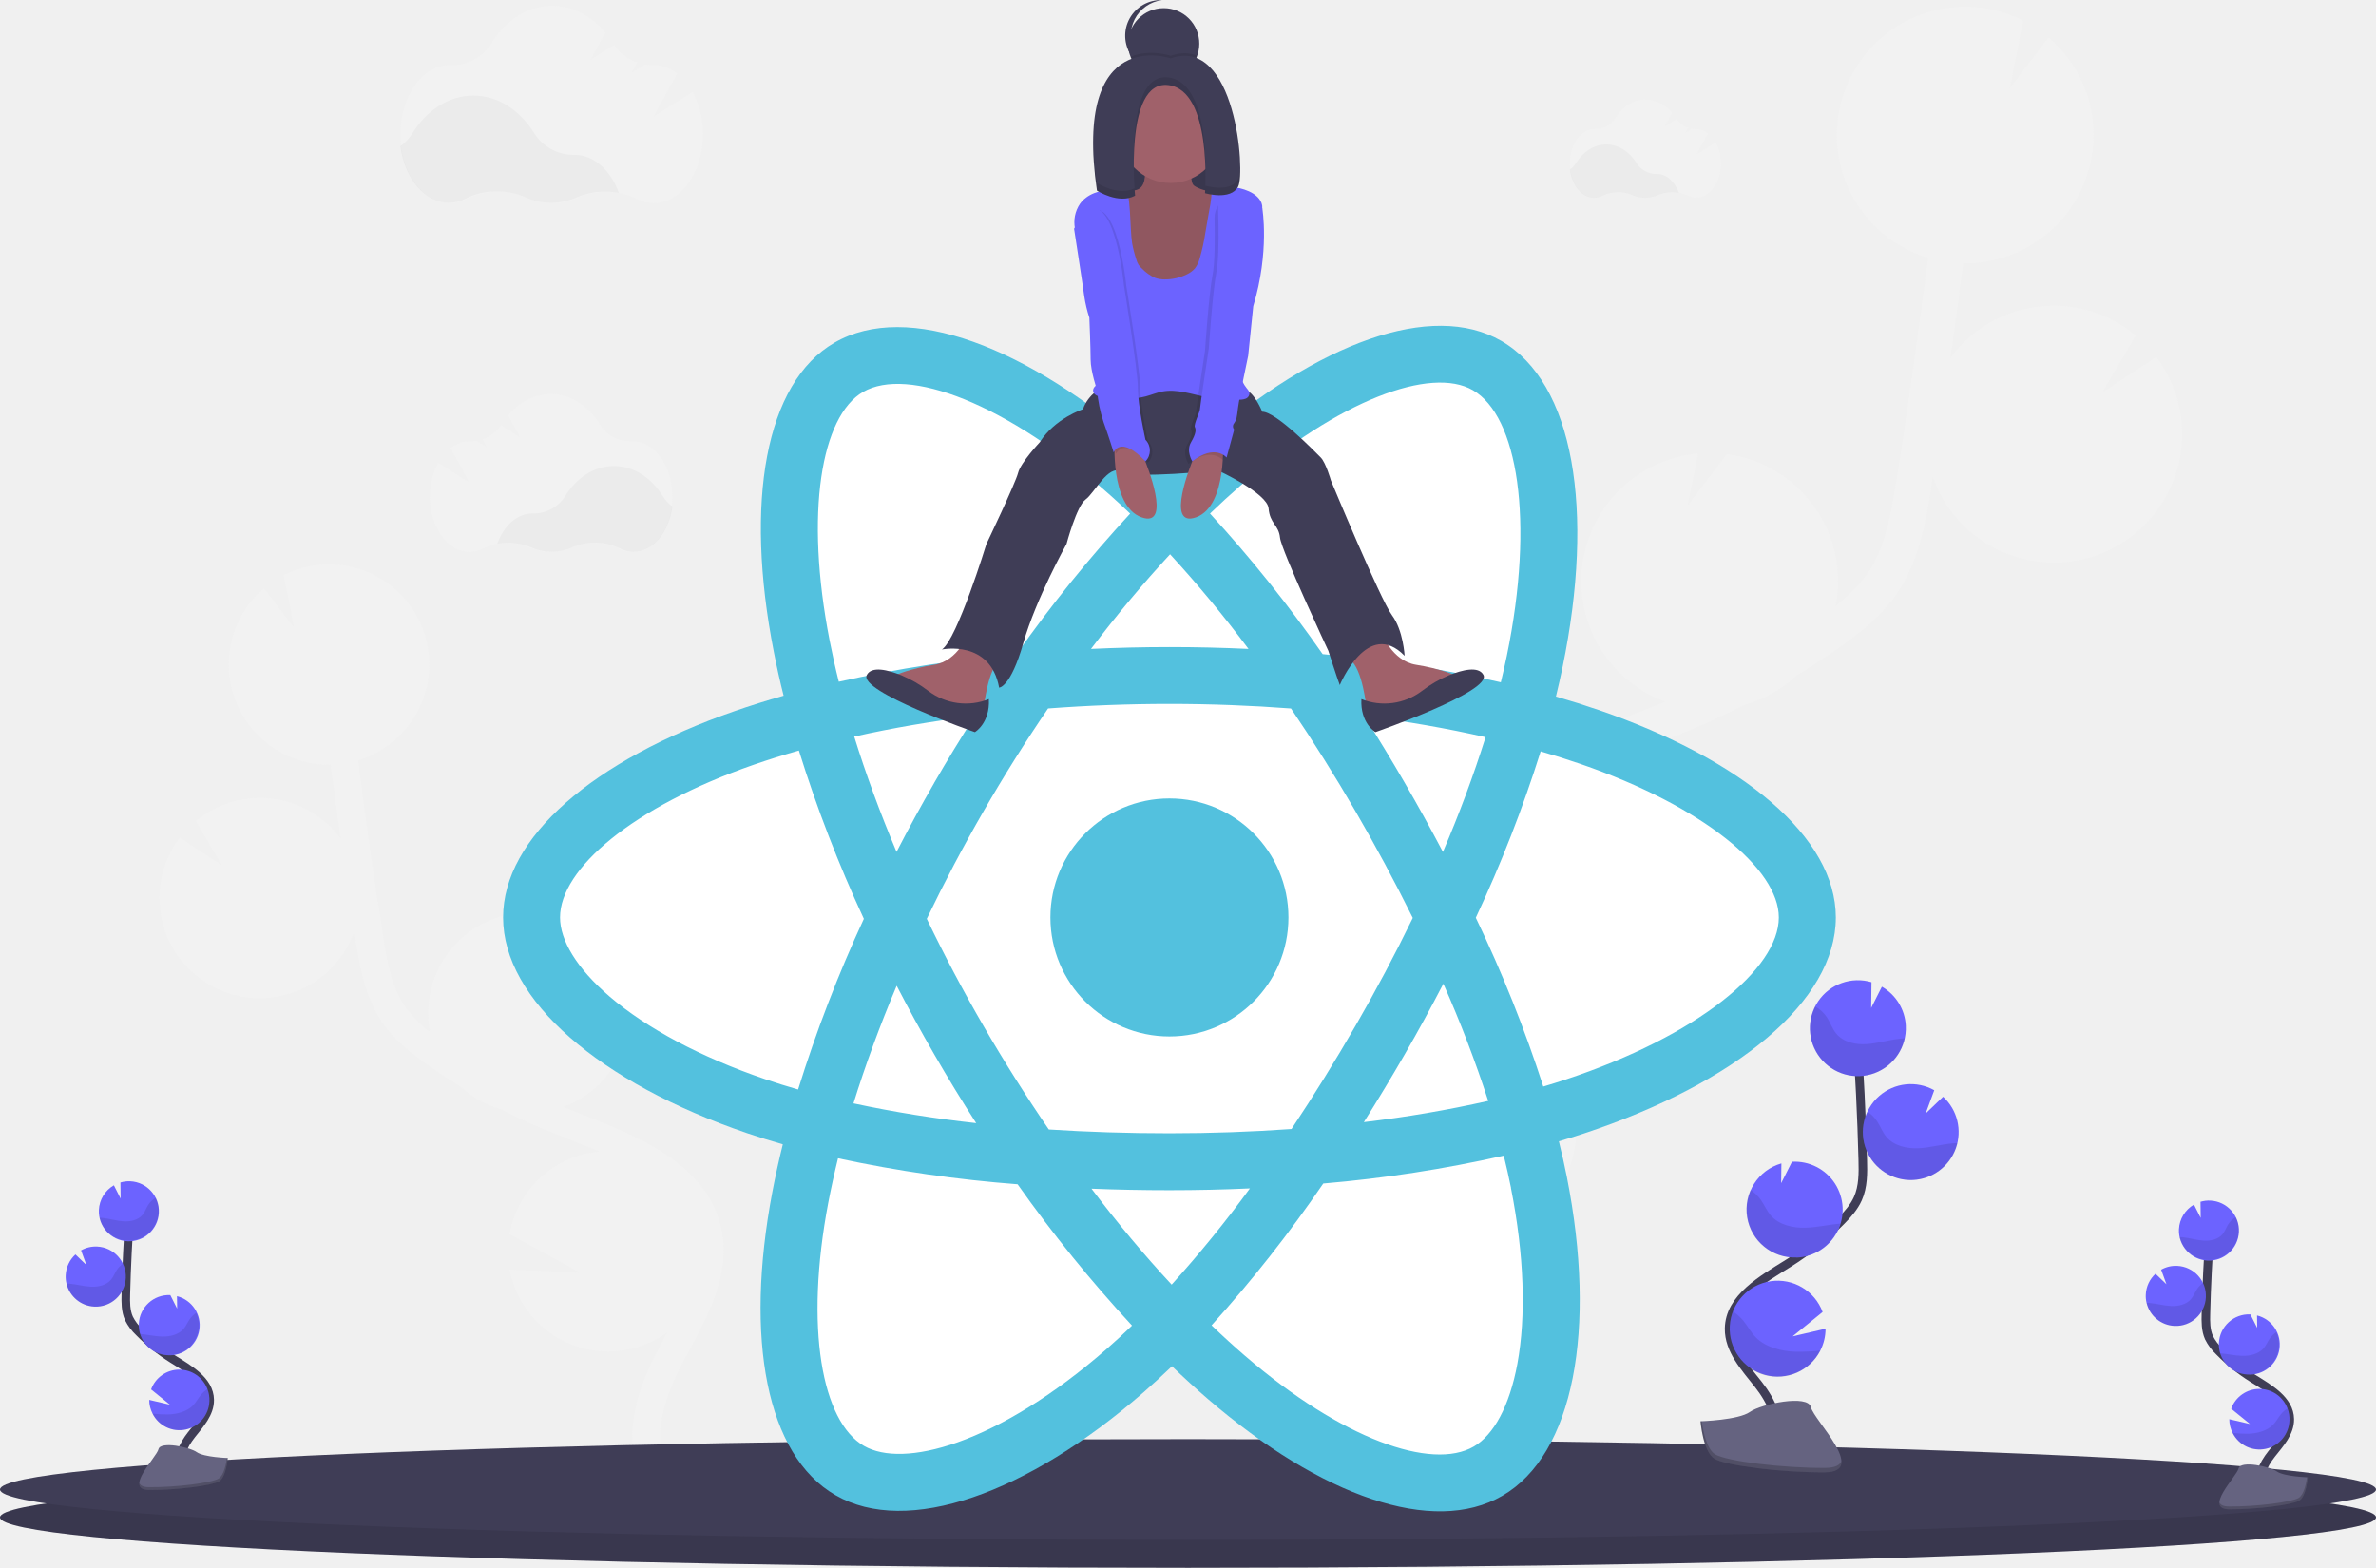
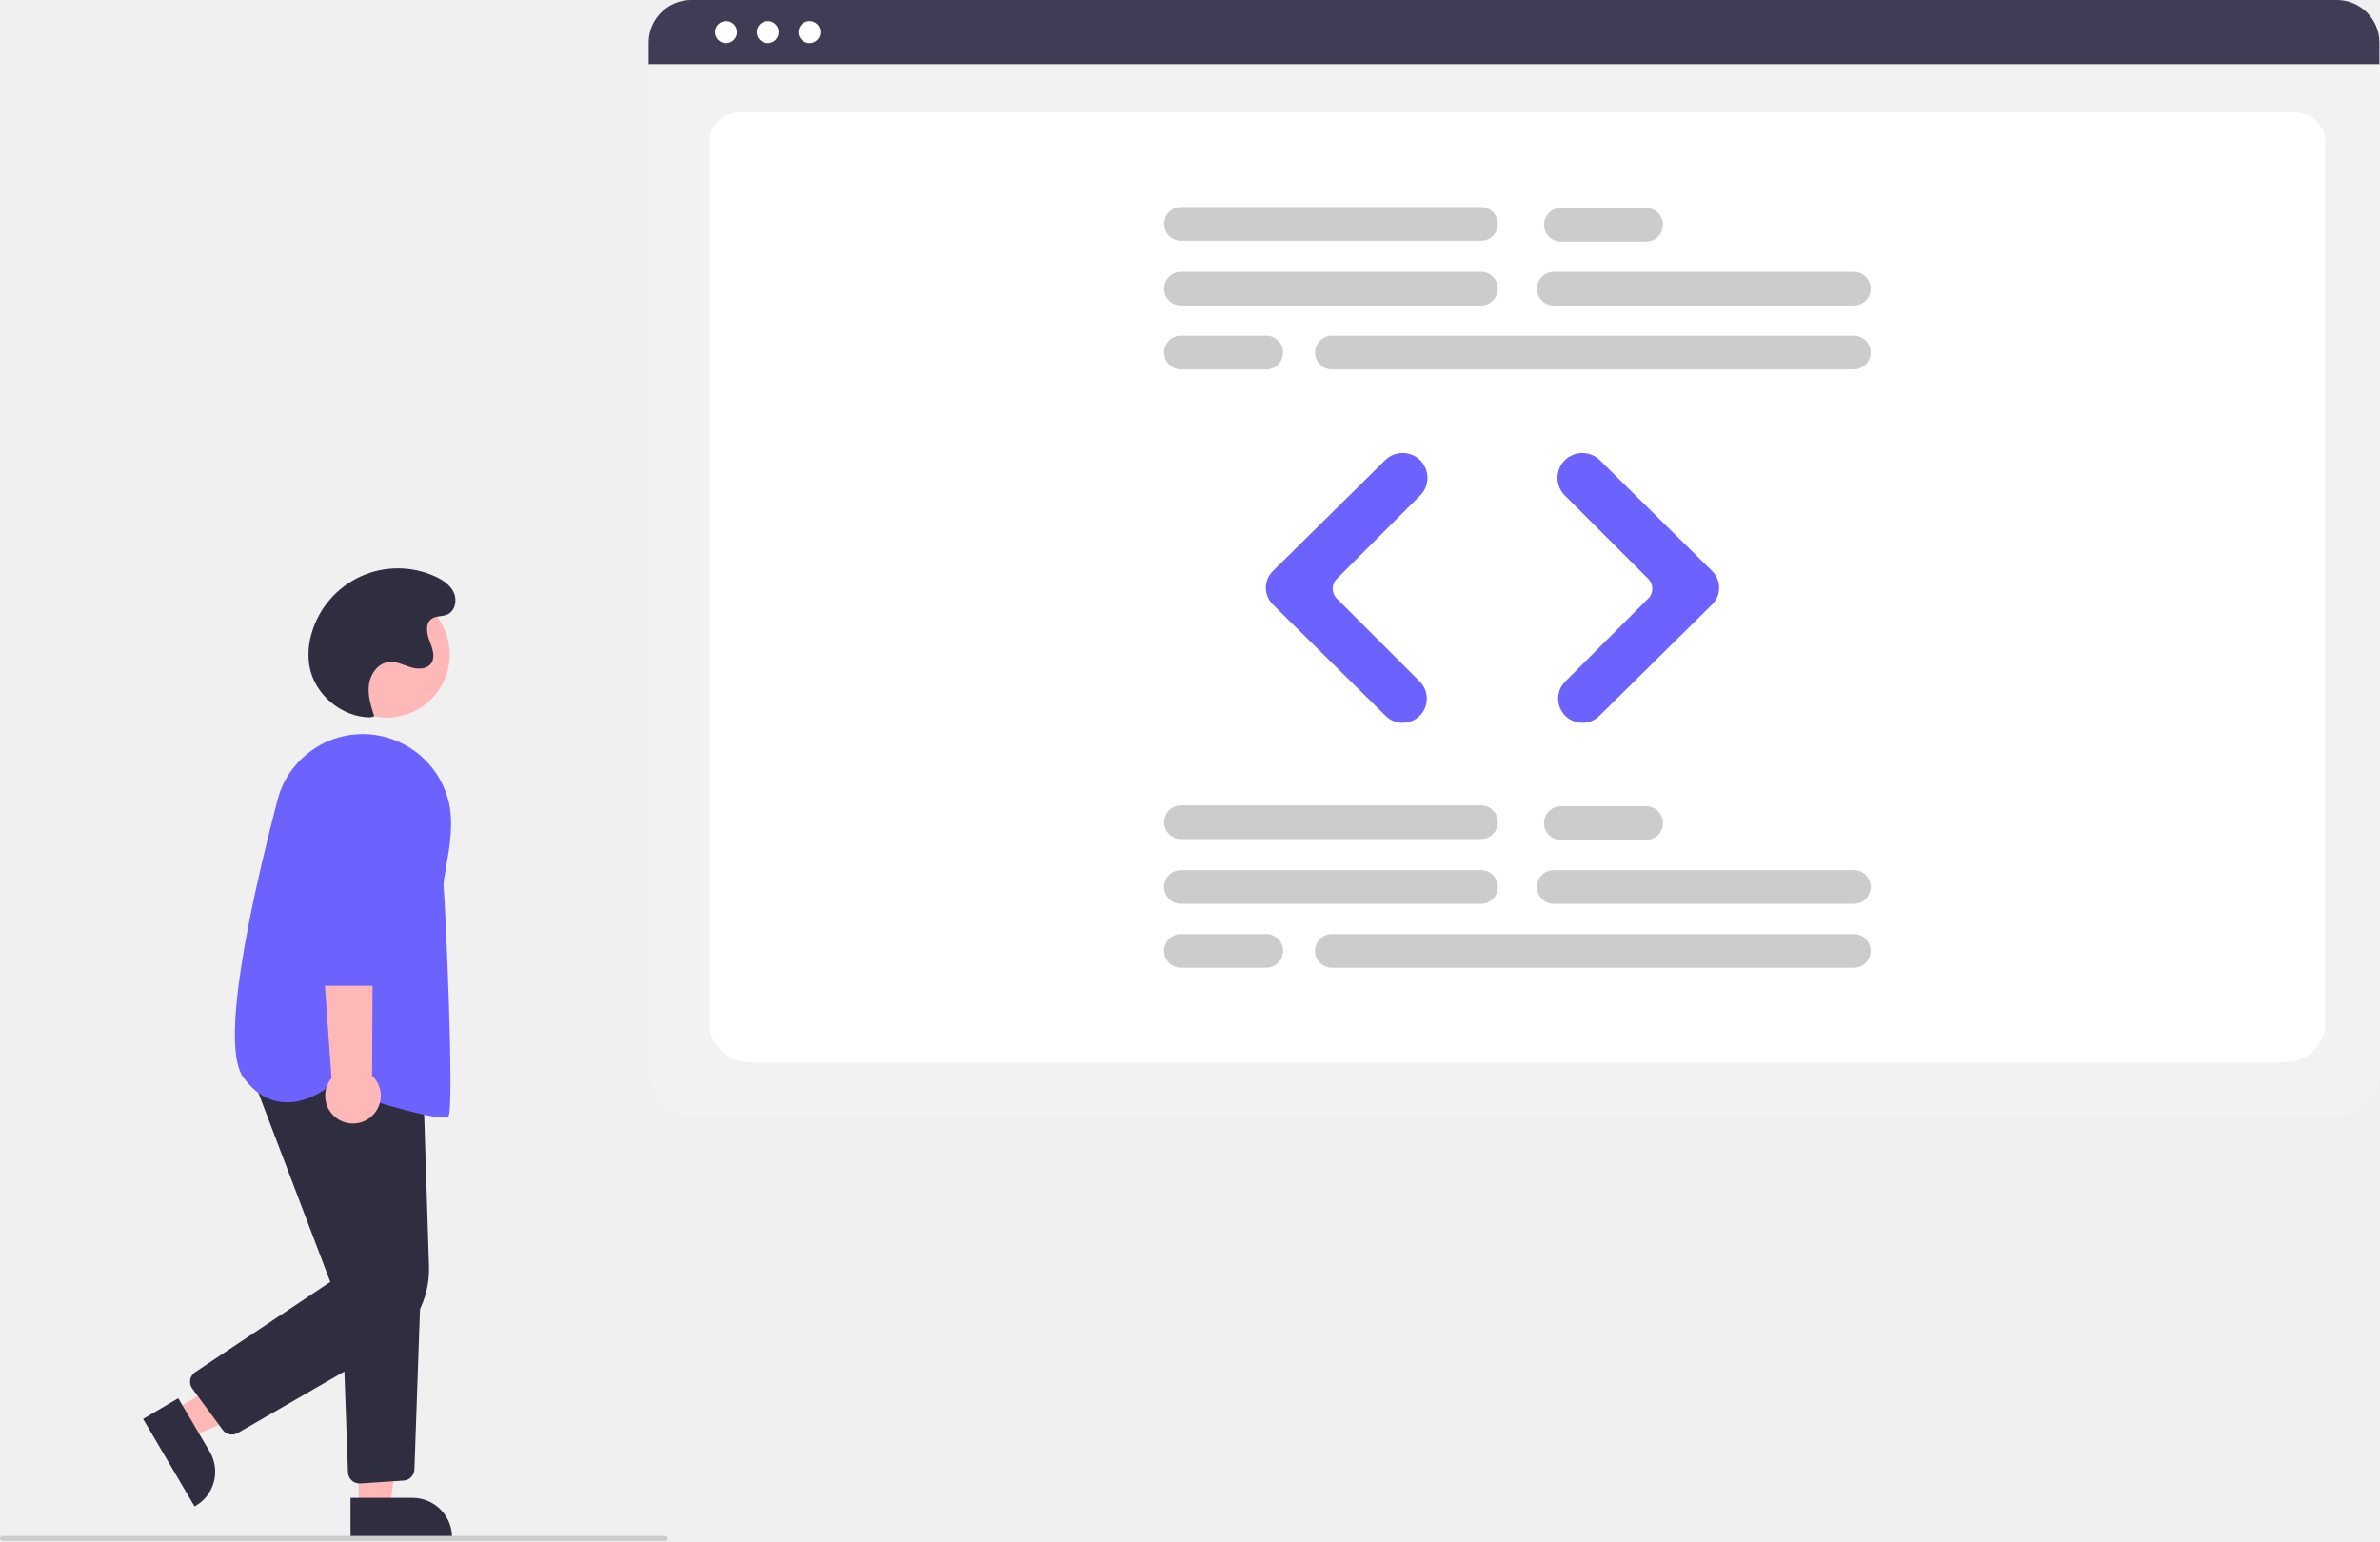
- <svg xmlns="http://www.w3.org/2000/svg" id="a75d69e6-d07c-4db3-9c83-72b2470e5561" data-name="Layer 1" width="1108" height="731.18" viewBox="0 0 1108 731.18">
-   <path d="M813.68,415.2l6.89-2.7c.66-.26,1.31-.54,2-.81a59.85,59.85,0,0,1,15.28-115.77l-4.8,24.2,18.22-23.92.16,0a59.87,59.87,0,0,1,51.16,67.45c-.15,1.13-.39,2.23-.6,3.34,5.61-4.43,10.87-9.32,14.81-15,8-11.54,10.71-25.76,13.47-43.17,5.47-34.48,10.4-69.34,14.84-104.18a59.83,59.83,0,0,1-42-65.36c.25-1.82.6-3.59,1-5.34.1-.44.2-.88.31-1.31.43-1.69.91-3.35,1.47-5,.09-.27.21-.52.3-.78.5-1.37,1-2.72,1.65-4,.22-.5.44-1,.67-1.47.69-1.43,1.42-2.83,2.22-4.19.27-.45.56-.88.83-1.33.62-1,1.27-2,1.94-2.93.36-.5.71-1,1.08-1.49l.27-.39,0,0a59.81,59.81,0,0,1,74.64-17l-6.24,31.49,18-23.64a59.5,59.5,0,0,1,16.32,68.62h.07c-.17.4-.38.78-.55,1.18-.33.74-.67,1.47-1,2.2-.46.93-1,1.84-1.45,2.74-.38.68-.75,1.36-1.16,2-.59,1-1.23,1.9-1.87,2.83-.38.54-.73,1.1-1.12,1.63-1,1.39-2.12,2.72-3.26,4-.4.45-.83.86-1.25,1.3-.81.86-1.62,1.71-2.48,2.52-.53.5-1.09,1-1.64,1.46-.79.7-1.6,1.38-2.43,2-.59.47-1.19.92-1.79,1.36-.87.63-1.75,1.22-2.64,1.81-.6.39-1.2.78-1.81,1.15-1,.61-2.05,1.17-3.1,1.72-.53.27-1,.57-1.59.83-1.58.77-3.2,1.48-4.85,2.11-.31.12-.64.21-.95.32-1.38.5-2.77,1-4.18,1.35-.61.17-1.23.31-1.85.46-1.15.28-2.31.54-3.48.76q-1,.18-2.07.33c-1.15.17-2.31.3-3.48.4-.69.06-1.37.12-2.07.16-1.26.06-2.53.07-3.8.06a2.08,2.08,0,0,0-.25,0q-2.82,22-5.92,44A59.82,59.82,0,0,1,1042,240.88l-15.68,26.58,25.21-16.59a59.68,59.68,0,0,1,11.5,44.16,58.76,58.76,0,0,1-4.5,15.94,59.83,59.83,0,0,1-111.19-4c-.23,1.48-.45,3-.68,4.46-2.44,15.35-5.47,34.46-16.23,50-7.29,10.56-17.33,18.36-27.09,25.22q-9.52,6.7-19.48,12.77a59.85,59.85,0,0,1-24.53,13.74q-16,8.19-32.69,14.81l-6.95,2.72c-6.25,2.44-12.65,4.94-19,7.6,1,.09,2,.17,3,.3a59.9,59.9,0,0,1,50.86,49.05l-42.31,23.11,42.18-1.89A59.16,59.16,0,0,1,843,534.54a59.87,59.87,0,0,1-82.7,11.74l2.1,3.91c1.4,2.58,2.78,5.15,4.12,7.7,18.33,34.74,19.66,64.74,3.75,84.49l-13-10.45c15.49-19.22,3.2-49.77-5.5-66.27-1.32-2.5-2.68-5-4-7.56C736,536.27,722.65,511.53,728,485.2,736,445.5,779.05,428.7,813.68,415.2Z" transform="translate(-46 -84.41)" fill="#f2f2f2" />
-   <path d="M315.6,603.42l-5.38-2.11c-.52-.2-1-.43-1.54-.63a46.75,46.75,0,0,0-11.94-90.42l3.75,18.9-14.22-18.68h-.13a46.76,46.76,0,0,0-40,52.68c.12.89.31,1.74.47,2.61a55.84,55.84,0,0,1-11.56-11.73c-6.23-9-8.37-20.12-10.53-33.71C220.29,493.4,216.45,466.18,213,439a46.72,46.72,0,0,0,32.77-51.05c-.2-1.42-.47-2.8-.79-4.17l-.24-1c-.34-1.32-.71-2.62-1.15-3.88-.07-.21-.16-.41-.24-.61-.39-1.07-.82-2.12-1.28-3.15-.18-.38-.35-.77-.53-1.15-.54-1.11-1.11-2.2-1.73-3.26-.21-.36-.44-.7-.65-1-.49-.78-1-1.55-1.52-2.29-.28-.39-.55-.79-.84-1.17l-.21-.3h0a46.76,46.76,0,0,0-58.29-13.32l4.88,24.6-14.07-18.46a46.48,46.48,0,0,0-12.75,53.59h-.05c.13.31.29.61.43.92.26.58.52,1.15.8,1.72q.54,1.08,1.14,2.13c.29.54.58,1.07.9,1.59.46.75,1,1.48,1.46,2.21.3.42.57.86.88,1.27.8,1.08,1.65,2.12,2.54,3.13.31.35.65.67,1,1,.63.67,1.27,1.33,1.94,2,.41.4.85.77,1.28,1.14q.93.83,1.89,1.59c.46.36.93.71,1.4,1.06.68.49,1.37,1,2.06,1.41.47.31.94.61,1.42.9.79.48,1.6.91,2.42,1.34.42.22.82.45,1.24.66,1.24.6,2.5,1.15,3.79,1.64.24.1.5.16.74.25,1.07.39,2.16.75,3.27,1.06.47.13,1,.24,1.44.35.9.22,1.8.43,2.72.6l1.61.26c.9.13,1.81.23,2.72.31.54.05,1.07.09,1.62.12,1,.05,2,.06,3,.05h.19q2.2,17.22,4.62,34.41a46.71,46.71,0,0,0-67.48-8.14L149.49,488l-19.68-12.95a46.57,46.57,0,0,0-9,34.49A45.8,45.8,0,0,0,124.34,522a46.73,46.73,0,0,0,86.84-3.12c.18,1.15.35,2.32.53,3.48,1.9,12,4.27,26.92,12.67,39.08,5.7,8.24,13.54,14.33,21.16,19.69q7.44,5.24,15.21,10a46.88,46.88,0,0,0,19.16,10.74c8.32,4.26,16.84,8.14,25.54,11.56l5.42,2.13c4.88,1.9,9.88,3.85,14.81,5.93-.78.07-1.57.13-2.36.24A46.77,46.77,0,0,0,283.6,660l33,18-32.94-1.47a46.78,46.78,0,0,0,73.57,29.2c-.55,1-1.09,2-1.64,3.05-1.09,2-2.17,4-3.22,6-14.31,27.13-15.35,50.57-2.92,66l10.13-8.16c-12.1-15-2.5-38.87,4.3-51.76,1-1.95,2.09-3.92,3.16-5.9,9.19-17,19.61-36.37,15.46-56.94C376.29,627.08,342.64,614,315.6,603.42Z" transform="translate(-46 -84.41)" fill="#f2f2f2" />
-   <ellipse cx="554" cy="707.68" rx="554" ry="23.5" fill="#3f3d56" />
-   <ellipse cx="554" cy="707.68" rx="554" ry="23.5" opacity="0.1" />
-   <ellipse cx="554" cy="694.68" rx="554" ry="23.5" fill="#3f3d56" />
-   <path d="M131,770.73c-3-5.51.4-12.26,4.28-17.18s8.61-10,8.51-16.29c-.14-9-9.7-14.31-17.33-19.08a84.78,84.78,0,0,1-15.56-12.51,23,23,0,0,1-4.78-6.4c-1.58-3.52-1.53-7.52-1.43-11.38q.5-19.26,1.9-38.48" transform="translate(-46 -84.41)" fill="none" stroke="#3f3d56" stroke-miterlimit="10" stroke-width="4" />
-   <path d="M92.11,648.7a14,14,0,0,1,7-11.49l3.14,6.21-.09-7.52a13.86,13.86,0,0,1,4.62-.56A14,14,0,1,1,92.11,648.7Z" transform="translate(-46 -84.41)" fill="#6c63ff" />
-   <path d="M117.14,743.7a14,14,0,0,0,26.5-5.76,13.82,13.82,0,0,0-.91-5.69,14,14,0,0,0-26.27.15l8.77,7.13-9.64-2.24A13.89,13.89,0,0,0,117.14,743.7Z" transform="translate(-46 -84.41)" fill="#6c63ff" />
-   <path d="M124.07,716.45a14,14,0,0,0,4.46-27.54l.07,5.79-3.18-6.29h0a14,14,0,0,0-1.31,28.05Z" transform="translate(-46 -84.41)" fill="#6c63ff" />
-   <path d="M90,693.78a14,14,0,0,0,1.32-28,13.88,13.88,0,0,0-7.52,1.78l2.48,6.8-5.11-4.9a14,14,0,0,0-4.53,9.69A13.33,13.33,0,0,0,77,683,14,14,0,0,0,90,693.78Z" transform="translate(-46 -84.41)" fill="#6c63ff" />
-   <path d="M94,652.44c3.24.36,6.39,1.37,9.64,1.57s6.82-.58,8.88-3.1c1.11-1.37,1.66-3.09,2.59-4.57a10.08,10.08,0,0,1,3.54-3.33,14,14,0,1,1-26.24,9.32C92.94,652.35,93.47,652.39,94,652.44Z" transform="translate(-46 -84.41)" opacity="0.1" />
-   <path d="M90,693.78a14,14,0,0,0,13.35-20,10.4,10.4,0,0,0-2.82,2.83c-1,1.51-1.61,3.25-2.78,4.64-2.19,2.57-5.92,3.41-9.31,3.25s-6.66-1.11-10-1.42c-.47,0-.94-.08-1.41-.09A14,14,0,0,0,90,693.78Z" transform="translate(-46 -84.41)" opacity="0.1" />
-   <path d="M124.07,716.45a14,14,0,0,0,13.47-19.76,11.36,11.36,0,0,0-3,2.85c-1.09,1.54-1.77,3.31-3,4.73-2.36,2.64-6.34,3.57-9.93,3.48s-6.82-.93-10.28-1.19A14,14,0,0,0,124.07,716.45Z" transform="translate(-46 -84.41)" opacity="0.1" />
-   <path d="M117.14,743.7a14,14,0,0,0,26.5-5.76,13.82,13.82,0,0,0-.91-5.69,14,14,0,0,0-3.08,2.74c-1.34,1.63-2.21,3.47-3.76,5-2.87,2.82-7.5,4-11.62,4.09A62.35,62.35,0,0,1,117.14,743.7Z" transform="translate(-46 -84.41)" opacity="0.1" />
-   <path d="M152.19,764.39s-11.08-.34-14.41-2.72-17-5.22-17.87-1.4-16.65,19-4.14,19.06,29.06-2,32.39-4S152.19,764.39,152.19,764.39Z" transform="translate(-46 -84.41)" fill="#656380" />
-   <path d="M115.54,778c12.51.1,29.06-2,32.4-4,2.53-1.54,3.54-7.09,3.88-9.65l.37,0s-.7,8.93-4,11-19.89,4.08-32.39,4c-3.61,0-4.86-1.31-4.79-3.22C111.48,777.26,112.86,778,115.54,778Z" transform="translate(-46 -84.41)" opacity="0.2" />
-   <path d="M1101,779.73c-3-5.51.4-12.26,4.28-17.18s8.61-10,8.51-16.29c-.14-9-9.7-14.31-17.33-19.08a84.78,84.78,0,0,1-15.56-12.51,23,23,0,0,1-4.78-6.4c-1.58-3.52-1.53-7.52-1.43-11.38q.49-19.26,1.9-38.48" transform="translate(-46 -84.41)" fill="none" stroke="#3f3d56" stroke-miterlimit="10" stroke-width="4" />
-   <path d="M1062.11,657.7a14,14,0,0,1,7-11.49l3.14,6.21-.09-7.52a13.86,13.86,0,0,1,4.62-.56,14,14,0,1,1-14.68,13.36Z" transform="translate(-46 -84.41)" fill="#6c63ff" />
-   <path d="M1087.14,752.7a14,14,0,0,0,26.5-5.76,13.82,13.82,0,0,0-.91-5.69,14,14,0,0,0-26.27.15l8.77,7.13-9.64-2.24A13.89,13.89,0,0,0,1087.14,752.7Z" transform="translate(-46 -84.41)" fill="#6c63ff" />
-   <path d="M1094.07,725.45a14,14,0,0,0,4.46-27.54l.07,5.79-3.18-6.29h0a14,14,0,0,0-1.31,28.05Z" transform="translate(-46 -84.41)" fill="#6c63ff" />
-   <path d="M1060,702.78a14,14,0,0,0,1.32-28,13.88,13.88,0,0,0-7.52,1.78l2.48,6.8-5.11-4.9a14,14,0,0,0-4.53,9.69A13.33,13.33,0,0,0,1047,692,14,14,0,0,0,1060,702.78Z" transform="translate(-46 -84.41)" fill="#6c63ff" />
-   <path d="M1064,661.44c3.24.36,6.39,1.37,9.64,1.57s6.82-.58,8.88-3.1c1.11-1.37,1.66-3.09,2.59-4.57a10.08,10.08,0,0,1,3.54-3.33,14,14,0,1,1-26.24,9.32C1062.94,661.35,1063.47,661.39,1064,661.44Z" transform="translate(-46 -84.41)" opacity="0.1" />
-   <path d="M1060,702.78a14,14,0,0,0,13.35-20,10.4,10.4,0,0,0-2.82,2.83c-1,1.51-1.61,3.25-2.78,4.64-2.19,2.57-5.92,3.41-9.31,3.25s-6.66-1.11-10-1.42c-.47,0-.94-.08-1.41-.09A14,14,0,0,0,1060,702.78Z" transform="translate(-46 -84.41)" opacity="0.1" />
-   <path d="M1094.07,725.45a14,14,0,0,0,13.47-19.76,11.36,11.36,0,0,0-3,2.85c-1.09,1.54-1.77,3.31-3,4.73-2.36,2.64-6.34,3.57-9.93,3.48s-6.82-.93-10.28-1.19A14,14,0,0,0,1094.07,725.45Z" transform="translate(-46 -84.41)" opacity="0.1" />
-   <path d="M1087.14,752.7a14,14,0,0,0,26.5-5.76,13.82,13.82,0,0,0-.91-5.69,14,14,0,0,0-3.08,2.74c-1.34,1.63-2.21,3.47-3.76,5-2.87,2.82-7.5,4-11.62,4.09A62.35,62.35,0,0,1,1087.14,752.7Z" transform="translate(-46 -84.41)" opacity="0.1" />
-   <path d="M1122.19,773.39s-11.08-.34-14.41-2.72-17-5.22-17.87-1.4-16.65,19-4.14,19.06,29.06-2,32.39-4S1122.19,773.39,1122.19,773.39Z" transform="translate(-46 -84.41)" fill="#656380" />
-   <path d="M1085.54,787c12.51.1,29.06-2,32.4-4,2.53-1.54,3.54-7.09,3.88-9.65l.37,0s-.7,8.93-4,11-19.89,4.08-32.39,4c-3.61,0-4.86-1.31-4.79-3.22C1081.48,786.26,1082.86,787,1085.54,787Z" transform="translate(-46 -84.41)" opacity="0.2" />
-   <path d="M791.57,415.56q-9.92-3.4-20-6.3,1.66-6.79,3.09-13.65c15.14-73.51,5.24-132.73-28.57-152.22-32.42-18.7-85.44.8-139,47.39q-7.92,6.92-15.47,14.2-5.07-4.85-10.3-9.51C525.21,245.64,469,224.65,435.18,244.2c-32.39,18.75-42,74.42-28.35,144.09q2,10.35,4.59,20.58c-7.95,2.26-15.64,4.67-23,7.24C322.63,439,280.61,475,280.61,512.29c0,38.51,45.11,77.14,113.64,100.56q8.34,2.83,16.8,5.26-2.74,11-4.88,22.18c-13,68.46-2.84,122.82,29.46,141.45C469,801,525,781.2,579.52,733.54c4.31-3.77,8.63-7.77,13-11.95q8.18,7.89,16.79,15.32c52.82,45.45,105,63.81,137.26,45.12,33.33-19.29,44.16-77.69,30.1-148.73q-1.6-8.14-3.73-16.61,5.91-1.74,11.56-3.61c71.24-23.6,117.6-61.76,117.6-100.79,0-37.43-43.38-73.62-110.5-96.73Z" transform="translate(-46 -84.41)" fill="#53c1de" />
-   <path d="M776.12,587.88c-3.4,1.13-6.88,2.21-10.44,3.27a621.6,621.6,0,0,0-31.47-78.73,623.06,623.06,0,0,0,30.25-77.58c6.35,1.84,12.53,3.78,18.47,5.83,57.51,19.79,92.59,49.06,92.59,71.62,0,24-37.89,55.21-99.4,75.59ZM750.6,638.46c6.22,31.41,7.1,59.81,3,82-3.7,19.95-11.14,33.25-20.34,38.58-19.59,11.33-61.47-3.4-106.64-42.27q-7.77-6.69-15.63-14.25a624.23,624.23,0,0,0,52.09-66.14,620.2,620.2,0,0,0,84.17-13q1.9,7.68,3.37,15ZM492.48,757.1c-19.14,6.76-34.38,6.95-43.59,1.64-19.6-11.31-27.75-55-16.63-113.5q2-10.37,4.53-20.63a625.79,625.79,0,0,0,83.75,12.13,645.09,645.09,0,0,0,53.35,65.9q-5.79,5.61-11.84,10.91c-24.11,21.08-48.28,36-69.57,43.55ZM402.84,587.73c-30.31-10.36-55.33-23.82-72.49-38.5-15.41-13.2-23.19-26.31-23.19-36.94,0-22.63,33.74-51.5,90-71.11q10.6-3.69,21.39-6.73a637.08,637.08,0,0,0,30.29,78.48,646.29,646.29,0,0,0-30.66,79.6Q410.44,590.32,402.84,587.73Zm30.05-204.54c-11.68-59.69-3.93-104.72,15.59-116,20.79-12,66.76,5.12,115.22,48.15,3.1,2.75,6.21,5.63,9.32,8.6a635.89,635.89,0,0,0-52.93,65.52,648.42,648.42,0,0,0-82.93,12.89q-2.39-9.52-4.27-19.15ZM701,449.38q-9.11-15.74-18.89-31.08c19.83,2.51,38.82,5.83,56.66,9.91a565.54,565.54,0,0,1-19.89,53.51q-8.61-16.35-17.88-32.34ZM591.64,342.91a569.3,569.3,0,0,1,36.57,44.14q-36.71-1.73-73.45,0c12.07-15.92,24.44-30.72,36.88-44.13Zm-110,106.65q-9.15,15.87-17.55,32.14c-7.73-18.33-14.34-36.36-19.74-53.77,17.73-4,36.64-7.21,56.34-9.68Q490.77,433.69,481.62,449.56Zm19.61,158.65A564.64,564.64,0,0,1,444,599c5.49-17.71,12.25-36.13,20.15-54.86q8.43,16.29,17.61,32.16Q491.1,592.49,501.23,608.21Zm91.14,75.33C579.79,670,567.24,655,555,638.79q17.85.71,36.36.71,19,0,37.51-.84A563.94,563.94,0,0,1,592.37,683.54ZM719.08,543.19A562.82,562.82,0,0,1,740,597.85a561.35,561.35,0,0,1-58,9.89q9.85-15.63,19.08-31.63,9.38-16.26,18-32.92Zm-41,19.66q-14.12,24.52-29.81,48.1c-18.44,1.32-37.49,2-56.91,2s-38.15-.6-56.27-1.78Q519,587.67,504.7,563t-26.51-50.08q12.27-25.53,26.43-50.1h0q14.14-24.56,30.13-48c18.49-1.4,37.43-2.13,56.59-2.13s38.22.74,56.69,2.14q15.81,23.37,30,47.81t26.79,49.87q-12.45,25.62-26.71,50.3Zm54.77-296.46c20.81,12,28.9,60.4,15.83,123.87q-1.29,6.19-2.8,12.35a635.74,635.74,0,0,0-83.09-13.13,625.16,625.16,0,0,0-52.53-65.56q7-6.74,14.29-13.11c45.88-39.93,88.76-55.69,108.3-44.42Z" transform="translate(-46 -84.41)" fill="#fff" />
-   <path d="M591.34,456.79a55.5,55.5,0,1,1-55.5,55.5,55.49,55.49,0,0,1,55.5-55.5" transform="translate(-46 -84.41)" fill="#53c1de" />
-   <path d="M605.26,104.81a16.6,16.6,0,1,1-16.6-16.6A16.52,16.52,0,0,1,605.26,104.81Z" transform="translate(-46 -84.41)" fill="#3f3d56" />
-   <path d="M575.4,109a16.62,16.62,0,0,1,12.49-24.54,16.6,16.6,0,1,0,1.41,33.07A16.6,16.6,0,0,1,575.4,109Z" transform="translate(-46 -84.41)" fill="#3f3d56" />
-   <rect x="521.91" y="43.52" width="44.47" height="69.37" fill="#3f3d56" />
-   <rect x="521.91" y="43.52" width="44.47" height="69.37" opacity="0.1" />
-   <path d="M497.66,379.61s-4.75,13.05-16,14.83-17.79,4.74-17.79,4.74l26.68,17.19,14.23-1.78s1.78-18.38,7.71-22.53S497.66,379.61,497.66,379.61Z" transform="translate(-46 -84.41)" fill="#a0616a" />
-   <path d="M690.34,379.61s4.75,13.05,16,14.83,17.79,4.74,17.79,4.74l-26.68,17.19-14.23-1.78s-1.78-18.38-7.71-22.53S690.34,379.61,690.34,379.61Z" transform="translate(-46 -84.41)" fill="#a0616a" />
-   <path d="M560.5,264.59s-7.11,3.56-9.48,10.68c0,0-13,4.15-20.16,15.41,0,0-8.9,9.49-10.08,14.23S506,338.11,506,338.11s-13.64,44.47-20.75,49.21c0,0,22.53-4.74,26.68,17.79,0,0,5.33,0,11.26-20.75s20.16-46.25,20.16-46.25,4.74-17.78,8.89-20.75,10.67-16.6,16.6-13,45.06-.6,45.06-.6S637,314.4,637.58,321.51s4.74,7.71,5.33,13.64,22.53,52.76,22.53,52.76,4.15,13,5.34,16c0,0,13-31.42,30.24-13.63,0,0-.6-11.86-5.93-19s-28.46-62.84-28.46-62.84-2.37-8.3-4.74-10.67-20.76-21.35-27.28-21.35c0,0-3.55-8.89-7.7-10.08Z" transform="translate(-46 -84.41)" fill="#3f3d56" />
-   <path d="M507.14,410.44a28.89,28.89,0,0,1-28.22-3.79,56.37,56.37,0,0,0-12.59-7.3c-6.29-2.54-13.81-4.42-16.1-.17-4.15,7.71,50.39,26.68,50.39,26.68S507.74,421.71,507.14,410.44Z" transform="translate(-46 -84.41)" fill="#3f3d56" />
-   <path d="M680.86,410.44a28.89,28.89,0,0,0,28.22-3.79,56.37,56.37,0,0,1,12.59-7.3c6.29-2.54,13.81-4.42,16.1-.17,4.15,7.71-50.39,26.68-50.39,26.68S680.26,421.71,680.86,410.44Z" transform="translate(-46 -84.41)" fill="#3f3d56" />
-   <path d="M579.88,167.08c-.22,2.06-.9,4.29-2.66,5.38-1.44.9-3.26.83-4.92,1.17a11.46,11.46,0,0,0-7.82,6.77,17.51,17.51,0,0,0-.75,10.55,39.22,39.22,0,0,0,1.52,5.06c1.74,4.92,3.84,9.8,7.09,13.89a59,59,0,0,0,9.3,8.77c2.11,1.72,4.29,3.47,6.89,4.28a21.75,21.75,0,0,0,5.4.72c2.25.1,4.65.17,6.6-.95,3-1.73,3.89-5.55,5.52-8.62,1.38-2.6,3.44-4.81,4.73-7.46a29.49,29.49,0,0,0,2-6.52l2.77-12.3c1-4.47,1.92-9.51-.59-13.34a2.28,2.28,0,0,0-.74-.77,2.79,2.79,0,0,0-1.52-.15,16.44,16.44,0,0,1-9.15-2.09,3.93,3.93,0,0,1-1.15-.9,4.72,4.72,0,0,1-.7-2.12,22.2,22.2,0,0,0-1.28-4.45,3,3,0,0,0-.87-1.34,3.15,3.15,0,0,0-1.41-.47,114.47,114.47,0,0,0-12.93-1.35c-1.42-.07-3.56-.64-4.54.62S580,165.58,579.88,167.08Z" transform="translate(-46 -84.41)" fill="#a0616a" />
-   <path d="M579.88,167.08c-.22,2.06-.9,4.29-2.66,5.38-1.44.9-3.26.83-4.92,1.17a11.46,11.46,0,0,0-7.82,6.77,17.51,17.51,0,0,0-.75,10.55,39.22,39.22,0,0,0,1.52,5.06c1.74,4.92,3.84,9.8,7.09,13.89a59,59,0,0,0,9.3,8.77c2.11,1.72,4.29,3.47,6.89,4.28a21.75,21.75,0,0,0,5.4.72c2.25.1,4.65.17,6.6-.95,3-1.73,3.89-5.55,5.52-8.62,1.38-2.6,3.44-4.81,4.73-7.46a29.49,29.49,0,0,0,2-6.52l2.77-12.3c1-4.47,1.92-9.51-.59-13.34a2.28,2.28,0,0,0-.74-.77,2.79,2.79,0,0,0-1.52-.15,16.44,16.44,0,0,1-9.15-2.09,3.93,3.93,0,0,1-1.15-.9,4.72,4.72,0,0,1-.7-2.12,22.2,22.2,0,0,0-1.28-4.45,3,3,0,0,0-.87-1.34,3.15,3.15,0,0,0-1.41-.47,114.47,114.47,0,0,0-12.93-1.35c-1.42-.07-3.56-.64-4.54.62S580,165.58,579.88,167.08Z" transform="translate(-46 -84.41)" opacity="0.1" />
-   <path d="M571.85,174.15a26.93,26.93,0,0,0-7.13-1.12c-5.72-.14-11.84,1.83-15.14,6.5A15.34,15.34,0,0,0,547.29,191a23.57,23.57,0,0,0,5.2,10.66,32,32,0,0,1,4,5.24c1.58,3,1.63,6.59,2.06,10,1,8.12,4.46,15.75,5.83,23.82s.19,17.42-6.18,22.55c-1.07.86-2.37,1.77-2.46,3.14-.14,2.19,2.71,3.12,4.9,3.33,6.55.62,13.27,1.23,19.63-.46,2.63-.7,5.17-1.79,7.85-2.29,6.8-1.27,13.64,1.34,20.45,2.59a90.61,90.61,0,0,0,14.91,1.21,7.94,7.94,0,0,0,3.43-.45,2.75,2.75,0,0,0,1.74-2.74,4.76,4.76,0,0,0-1.18-2c-3.44-4.25-4.49-9.9-5.43-15.29l-3.15-18.11c-1.69-9.68-3.26-20.2,1.32-28.89,3.29-6.25,9.36-10.65,12.83-16.8a9.84,9.84,0,0,0,1.55-6.28c-.52-3.09-3.31-5.3-6.17-6.59A23.21,23.21,0,0,0,611,173c.1,4.33-1,8.71-1.71,13l-1.21,7a88.83,88.83,0,0,1-2.71,12.2,12.85,12.85,0,0,1-2.17,4.42,11.43,11.43,0,0,1-3.83,2.79,22.83,22.83,0,0,1-10.14,2.32,13.54,13.54,0,0,1-4.48-.69,19,19,0,0,1-6.17-4.34,10.11,10.11,0,0,1-1.63-1.77,9.93,9.93,0,0,1-1.11-2.67,55.42,55.42,0,0,1-1.91-7.48c-.3-1.94-.4-3.91-.54-5.87C573,186.12,573,179.72,571.85,174.15Z" transform="translate(-46 -84.41)" fill="#6c63ff" />
-   <path d="M565.84,288.9s-2.37,31.43,12.45,36.76,1.78-26.09,1.78-26.09l-4.75-9.48Z" transform="translate(-46 -84.41)" fill="#a0616a" />
-   <path d="M616.23,288.9s2.37,31.43-12.45,36.76S602,299.57,602,299.57l4.75-9.48Z" transform="translate(-46 -84.41)" fill="#a0616a" />
-   <path d="M552.79,184l-4.74,7.71s4.15,26.68,4.74,31.42a62.2,62.2,0,0,0,2.38,10.08s.59,14.23.59,19.57,3,14.23,3,14.23a64.82,64.82,0,0,0,3,14.82c2.37,6.52,4.74,14.23,4.74,14.23s3-8.3,14.82,4.15a7.18,7.18,0,0,0,0-10.08s-3.55-16-3.55-24.31-6.53-48-6.53-48S567,172.7,552.79,184Z" transform="translate(-46 -84.41)" opacity="0.1" />
-   <path d="M551.61,183.37l-4.74,7.71s4.15,26.68,4.74,31.42A61.84,61.84,0,0,0,554,232.58s.59,14.23.59,19.56,3,14.23,3,14.23a64.53,64.53,0,0,0,3,14.82c2.37,6.53,4.75,14.23,4.75,14.23s3-8.3,14.82,4.15a7.18,7.18,0,0,0,0-10.07s-3.56-16-3.56-24.31-6.52-48-6.52-48S565.84,172.1,551.61,183.37Z" transform="translate(-46 -84.41)" fill="#6c63ff" />
-   <path d="M629.87,179.22l3,3.53s3.49,20.18-4.22,45.68l-2.37,23.12s-4.15,19.57-4.74,24.31-.59,5.33-1.78,7.11a2.29,2.29,0,0,0,0,3l-3.56,13s-5.33-6.52-16,1.78c0,0-3-4.74-.6-8.89s2.37-5.93,1.78-7.12,2.37-7.11,2.37-8.3S607.93,248,607.93,248s1.78-26.68,3.56-35.57c1.09-5.47,1.07-17.66.88-26.24-.19-8.94,10.63-13.78,17-7.5C629.52,178.85,629.7,179,629.87,179.22Z" transform="translate(-46 -84.41)" opacity="0.1" />
-   <path d="M631.65,178l3,3.53s3.49,20.19-4.22,45.68l-2.37,23.12s-4.15,19.57-4.74,24.31-.6,5.34-1.78,7.12a2.28,2.28,0,0,0,0,3L618,297.8s-5.33-6.53-16,1.77c0,0-3-4.74-.59-8.89s2.37-5.93,1.78-7.11,2.37-7.12,2.37-8.3,4.15-28.46,4.15-28.46,1.78-26.68,3.56-35.58.59-35.57.59-35.57S623.35,169.14,631.65,178Z" transform="translate(-46 -84.41)" fill="#6c63ff" />
-   <circle cx="545.92" cy="61.61" r="23.72" fill="#a0616a" />
-   <path d="M604.29,110.41a16.6,16.6,0,0,1-31.09.44c9.26-3.73,18.72-.41,18.72-.41C596.65,108.78,600.75,108.93,604.29,110.41Z" transform="translate(-46 -84.41)" opacity="0.1" />
-   <path d="M591.92,111.63s-45.65-16-34.38,61.66c0,0,10.08,6.52,17.78,2.37,0,0-5.33-53.95,15.42-51.58s17.19,50.4,17.19,50.4,11.86,3.55,15.42-3S622.16,101,591.92,111.63Z" transform="translate(-46 -84.41)" fill="#3f3d56" />
-   <path d="M590.74,120.52c-14.24-1.62-16.2,23.27-16,39.05.17-15.69,2.81-37,16-35.49,14.81,1.69,17.24,26.66,17.41,40.8C608.32,151.9,606.9,122.37,590.74,120.52Z" transform="translate(-46 -84.41)" opacity="0.1" />
-   <path d="M557.54,169.73a159.38,159.38,0,0,1-1.77-20.53,152.12,152.12,0,0,0,1.77,24.09s10.08,6.52,17.78,2.37c0,0-.12-1.28-.26-3.43C567.39,176.1,557.54,169.73,557.54,169.73Z" transform="translate(-46 -84.41)" opacity="0.1" />
-   <path d="M623.35,168c-3.32,6.08-13.83,3.41-15.25,3-.07,2.2-.17,3.52-.17,3.52s11.86,3.55,15.42-3c.73-1.34,1.11-5.13,1-10.2C624.25,164.57,623.9,167,623.35,168Z" transform="translate(-46 -84.41)" opacity="0.1" />
-   <path d="M872.73,757.37c4.74-8.78-.64-19.54-6.82-27.37s-13.73-16-13.57-26c.23-14.35,15.45-22.81,27.62-30.42a134.77,134.77,0,0,0,24.79-19.93c3-3.05,5.87-6.31,7.62-10.21,2.52-5.6,2.45-12,2.29-18.12q-.79-30.71-3-61.34" transform="translate(-46 -84.41)" fill="none" stroke="#3f3d56" stroke-miterlimit="10" stroke-width="4" />
-   <path d="M934.74,562.9a22.31,22.31,0,0,0-11.16-18.32l-5,9.9.15-12a22.37,22.37,0,1,0,16,20.41Z" transform="translate(-46 -84.41)" fill="#6c63ff" />
-   <path d="M894.86,714.29a22.36,22.36,0,1,1,1.08-18l-14,11.37,15.37-3.57A22.25,22.25,0,0,1,894.86,714.29Z" transform="translate(-46 -84.41)" fill="#6c63ff" />
-   <path d="M883.81,670.86A22.37,22.37,0,0,1,876.72,627l-.12,9.22,5.06-10h.06a22.37,22.37,0,1,1,2.09,44.69Z" transform="translate(-46 -84.41)" fill="#6c63ff" />
-   <path d="M938.11,634.73A22.37,22.37,0,1,1,948,592.87l-4,10.83,8.13-7.8a22.37,22.37,0,0,1-14.07,38.83Z" transform="translate(-46 -84.41)" fill="#6c63ff" />
-   <path d="M931.74,568.86c-5.17.57-10.19,2.18-15.37,2.5s-10.87-.92-14.14-5c-1.77-2.17-2.65-4.91-4.14-7.28a16,16,0,0,0-5.63-5.3,22.37,22.37,0,1,0,41.81,14.84C933.42,568.71,932.58,568.77,931.74,568.86Z" transform="translate(-46 -84.41)" opacity="0.1" />
-   <path d="M938.11,634.73a22.39,22.39,0,0,1-21.28-31.91,16.37,16.37,0,0,1,4.5,4.51c1.59,2.4,2.56,5.18,4.43,7.39,3.48,4.09,9.44,5.43,14.84,5.19s10.6-1.78,16-2.28c.75-.06,1.5-.11,2.26-.13A22.37,22.37,0,0,1,938.11,634.73Z" transform="translate(-46 -84.41)" opacity="0.1" />
-   <path d="M883.81,670.86a22.37,22.37,0,0,1-21.46-31.49,17.83,17.83,0,0,1,4.73,4.55c1.74,2.45,2.82,5.27,4.86,7.54,3.77,4.2,10.11,5.68,15.83,5.54,5.54-.12,10.87-1.48,16.38-1.9A22.36,22.36,0,0,1,883.81,670.86Z" transform="translate(-46 -84.41)" opacity="0.1" />
-   <path d="M894.86,714.29A22.37,22.37,0,0,1,854.08,696a22.27,22.27,0,0,1,4.91,4.38c2.13,2.59,3.53,5.53,6,7.94,4.57,4.49,11.95,6.34,18.52,6.51A97.1,97.1,0,0,0,894.86,714.29Z" transform="translate(-46 -84.41)" opacity="0.1" />
-   <path d="M839,747.26s17.65-.54,23-4.33,27.16-8.31,28.48-2.24,26.53,30.22,6.6,30.38-46.31-3.1-51.62-6.34S839,747.26,839,747.26Z" transform="translate(-46 -84.41)" fill="#656380" />
-   <path d="M897.4,769c-19.93.16-46.31-3.11-51.62-6.34-4-2.47-5.65-11.3-6.19-15.38l-.59,0s1.12,14.24,6.43,17.47,31.69,6.5,51.62,6.34c5.75,0,7.74-2.09,7.63-5.12C903.88,767.78,901.69,768.92,897.4,769Z" transform="translate(-46 -84.41)" opacity="0.2" />
-   <path d="M369,127.27l-18.25,11.57,11.08-20.15a18,18,0,0,0-11-3.94h-.3a21.58,21.58,0,0,1-3.78-.28l-6.19,3.92,2.65-4.82a22.06,22.06,0,0,1-10.82-8.21l-11.07,7,7-12.72c-6.48-7.77-15.2-12.54-24.81-12.54-11.51,0-21.76,6.85-28.38,17.52a21.24,21.24,0,0,1-18.76,10.12l-.62,0c-12.71,0-23,14.41-23,32.19s10.3,32.18,23,32.18a17.2,17.2,0,0,0,8-2c8.29-4.31,19.17-4.39,27.85-.54a29,29,0,0,0,23.68.05c8.62-3.77,19.37-3.69,27.61.54a17.23,17.23,0,0,0,7.93,2c12.71,0,23-14.41,23-32.18A40.86,40.86,0,0,0,369,127.27Z" transform="translate(-46 -84.41)" fill="#f2f2f2" />
-   <path d="M334.59,174.36a34,34,0,0,0-19.72,2.14,29,29,0,0,1-23.67-.05c-8.69-3.85-19.57-3.77-27.86.54a17.2,17.2,0,0,1-8,2c-11.29,0-20.68-11.38-22.64-26.38a21.58,21.58,0,0,0,5.64-6.08C245,135.87,255.21,129,266.72,129s21.64,6.77,28.26,17.32a21.79,21.79,0,0,0,18.76,10.31H314C323,156.64,330.8,163.85,334.59,174.36Z" transform="translate(-46 -84.41)" opacity="0.03" />
-   <path d="M846.07,150.83,837,156.6l5.53-10a9,9,0,0,0-5.51-2h-.14a10.79,10.79,0,0,1-1.89-.14l-3.09,2L833.2,144a11,11,0,0,1-5.4-4.09l-5.52,3.5,3.49-6.34a16.17,16.17,0,0,0-12.37-6.26c-5.75,0-10.86,3.42-14.16,8.74a10.57,10.57,0,0,1-9.36,5h-.31c-6.34,0-11.48,7.19-11.48,16s5.14,16.05,11.48,16.05a8.62,8.62,0,0,0,4-1,16.56,16.56,0,0,1,13.89-.27,14.52,14.52,0,0,0,11.81,0,16.58,16.58,0,0,1,13.77.27,8.61,8.61,0,0,0,4,1c6.34,0,11.48-7.18,11.48-16.05A20.28,20.28,0,0,0,846.07,150.83Z" transform="translate(-46 -84.41)" fill="#f2f2f2" />
-   <path d="M828.92,174.32a17,17,0,0,0-9.83,1.07,14.52,14.52,0,0,1-11.81,0,16.58,16.58,0,0,0-13.9.27,8.55,8.55,0,0,1-4,1c-5.64,0-10.32-5.67-11.3-13.15a10.93,10.93,0,0,0,2.82-3c3.3-5.32,8.42-8.73,14.16-8.73s10.79,3.37,14.09,8.63a10.85,10.85,0,0,0,9.36,5.14h.15C823.15,165.48,827,169.08,828.92,174.32Z" transform="translate(-46 -84.41)" opacity="0.03" />
-   <path d="M250.34,300.27,265,309.55l-8.88-16.15a14.48,14.48,0,0,1,8.85-3.15h.23a17.08,17.08,0,0,0,3-.22l4.95,3.14L271,289.31a17.78,17.78,0,0,0,8.67-6.58l8.87,5.62L283,278.16c5.19-6.22,12.18-10,19.87-10,9.23,0,17.44,5.48,22.75,14a17,17,0,0,0,15,8.11h.5c10.18,0,18.43,11.54,18.43,25.78s-8.25,25.79-18.43,25.79a13.86,13.86,0,0,1-6.43-1.61,26.59,26.59,0,0,0-22.31-.43,23.28,23.28,0,0,1-19,0,26.64,26.64,0,0,0-22.12.43,13.9,13.9,0,0,1-6.35,1.57c-10.19,0-18.44-11.54-18.44-25.79A32.78,32.78,0,0,1,250.34,300.27Z" transform="translate(-46 -84.41)" fill="#f2f2f2" />
-   <path d="M277.89,338a27.36,27.36,0,0,1,15.8,1.72,23.28,23.28,0,0,0,19,0,26.61,26.61,0,0,1,22.32.43,13.82,13.82,0,0,0,6.42,1.61c9.05,0,16.57-9.11,18.14-21.13a17.44,17.44,0,0,1-4.52-4.88c-5.31-8.54-13.52-14-22.75-14s-17.33,5.42-22.64,13.88a17.44,17.44,0,0,1-15,8.25h-.23C287.17,323.81,280.93,329.59,277.89,338Z" transform="translate(-46 -84.41)" opacity="0.03" />
+ <svg xmlns="http://www.w3.org/2000/svg" id="bb554b9e-b999-4ef3-b2f2-4c0395b94ae2" data-name="Layer 1" width="926.622" height="600.085" viewBox="0 0 926.622 600.085">
+   <circle cx="150.534" cy="254.872" r="24.561" fill="#ffb8b8" />
+   <polygon points="67.543 549.197 73.762 559.763 117.474 540.803 108.295 525.21 67.543 549.197" fill="#ffb8b8" />
+   <path d="M206.096,694.43,218.343,715.237l.001.001A15.386,15.386,0,0,1,212.888,736.302l-.431.254L192.405,702.489Z" transform="translate(-136.6892 -149.9575)" fill="#2f2e41" />
+   <polygon points="139.6 587.26 151.86 587.259 157.692 539.971 139.598 539.972 139.6 587.26" fill="#ffb8b8" />
+   <path d="M273.162,733.215l24.144-.001h.001a15.386,15.386,0,0,1,15.386,15.386v.5l-39.531.001Z" transform="translate(-136.6892 -149.9575)" fill="#2f2e41" />
+   <path d="M227.001,708.567a4.493,4.493,0,0,1-3.624-1.833l-11.824-16.059a4.5,4.5,0,0,1,1.125-6.41l52.614-35.142-31.747-83.475L301.434,571.252l2.287,71.733A36.046,36.046,0,0,1,285.675,675.409l-56.427,32.554A4.486,4.486,0,0,1,227.001,708.567Z" transform="translate(-136.6892 -149.9575)" fill="#2f2e41" />
+   <path d="M276.659,727.617a4.5,4.5,0,0,1-4.489-4.34l-2.488-69.882,30.808-1.623-2.453,70.384a4.487,4.487,0,0,1-4.2,4.333l-16.873,1.118C276.863,727.614,276.761,727.617,276.659,727.617Z" transform="translate(-136.6892 -149.9575)" fill="#2f2e41" />
+   <path d="M309.291,585.129c-7.838,0-35.217-8.816-44.721-11.959-1.422,1.138-9.233,6.979-18.351,5.911-5.626-.66-10.579-3.845-14.721-9.466-9.147-12.414,2.151-65.651,13.239-108.126a34.268,34.268,0,0,1,40.529-24.88h0a34.571,34.571,0,0,1,26.088,25.378c2.088,8.498.292,18.494-1.02,25.794-.616,3.432-1.104,6.143-.937,7.475.644,5.148,4.219,85.892,1.92,89.34C311.071,584.963,310.363,585.129,309.291,585.129Z" transform="translate(-136.6892 -149.9575)" fill="#6c63ff" />
+   <path d="M280.616,585.272a10.743,10.743,0,0,0,.942-16.446l.485-97.844-23.045,3.837,6.769,94.97A10.801,10.801,0,0,0,280.616,585.272Z" transform="translate(-136.6892 -149.9575)" fill="#ffb8b8" />
+   <path d="M285.946,533.818H261.124a4.514,4.514,0,0,1-4.5-4.459l-.609-67.292a17.603,17.603,0,1,1,35.204.043L290.446,529.37A4.515,4.515,0,0,1,285.946,533.818Z" transform="translate(-136.6892 -149.9575)" fill="#6c63ff" />
+   <path d="M280.969,429.289c-11.245.021-21.854-8.868-23.803-19.943a28.671,28.671,0,0,1,.919-13.014A34.954,34.954,0,0,1,306.021,374.379c3.008,1.361,5.971,3.316,7.349,6.317s.515,7.195-2.498,8.546c-1.969.882-4.44.449-6.187,1.716-2.509,1.819-1.863,5.691-.743,8.581s2.388,6.387.509,8.852c-1.75,2.297-5.249,2.226-8.004,1.361s-5.476-2.313-8.349-2.018c-4.19.43-7.202,4.598-7.759,8.773s.755,8.349,2.05,12.357Z" transform="translate(-136.6892 -149.9575)" fill="#2f2e41" />
+   <path d="M395.689,750.042h-258a1,1,0,1,1,0-2h258a1,1,0,0,1,0,2Z" transform="translate(-136.6892 -149.9575)" fill="#ccc" />
+   <path d="M1046.811,584.505H405.972a16.519,16.519,0,0,1-16.5-16.5V172.852a12.102,12.102,0,0,1,12.088-12.088h649.453a12.311,12.311,0,0,1,12.297,12.297V568.005A16.519,16.519,0,0,1,1046.811,584.505Z" transform="translate(-136.6892 -149.9575)" fill="#f2f2f2" />
+   <path d="M1026.091,563.673H428.846c-8.755,0-15.878-6.67-15.878-14.868v-344.105c0-6.08,5.278-11.027,11.766-11.027H1030.008c6.595,0,11.961,5.028,11.961,11.208V548.805C1041.969,557.003,1034.846,563.673,1026.091,563.673Z" transform="translate(-136.6892 -149.9575)" fill="#fff" />
+   <path d="M1063.081,174.908H389.241v-8.4a16.574,16.574,0,0,1,16.56-16.55H1046.521a16.574,16.574,0,0,1,16.56,16.55Z" transform="translate(-136.6892 -149.9575)" fill="#3f3d56" />
+   <circle cx="282.647" cy="12.5" r="4.283" fill="#fff" />
+   <circle cx="298.906" cy="12.5" r="4.283" fill="#fff" />
+   <circle cx="315.165" cy="12.5" r="4.283" fill="#fff" />
+   <path d="M713.3,268.912H596.492a6.566,6.566,0,0,1,0-13.132H713.3a6.566,6.566,0,1,1,0,13.132Z" transform="translate(-136.6892 -149.9575)" fill="#ccc" />
+   <path d="M858.446,268.912H741.638a6.566,6.566,0,0,1,0-13.132H858.446a6.566,6.566,0,1,1,0,13.132Z" transform="translate(-136.6892 -149.9575)" fill="#ccc" />
+   <path d="M858.446,293.794H655.241a6.566,6.566,0,1,1,0-13.132H858.446a6.566,6.566,0,1,1,0,13.132Z" transform="translate(-136.6892 -149.9575)" fill="#ccc" />
+   <path d="M713.3,243.684H596.492a6.566,6.566,0,0,1,0-13.132H713.3a6.566,6.566,0,1,1,0,13.132Z" transform="translate(-136.6892 -149.9575)" fill="#ccc" />
+   <path d="M777.579,244.03H744.402a6.566,6.566,0,0,1,0-13.132H777.579a6.566,6.566,0,1,1,0,13.132Z" transform="translate(-136.6892 -149.9575)" fill="#ccc" />
+   <path d="M629.668,293.794H596.492a6.566,6.566,0,0,1,0-13.132h33.176a6.566,6.566,0,1,1,0,13.132Z" transform="translate(-136.6892 -149.9575)" fill="#ccc" />
+   <path d="M713.3,501.912H596.492a6.566,6.566,0,0,1,0-13.132H713.3a6.566,6.566,0,1,1,0,13.132Z" transform="translate(-136.6892 -149.9575)" fill="#ccc" />
+   <path d="M858.446,501.912H741.638a6.566,6.566,0,0,1,0-13.132H858.446a6.566,6.566,0,1,1,0,13.132Z" transform="translate(-136.6892 -149.9575)" fill="#ccc" />
+   <path d="M858.446,526.794H655.241a6.566,6.566,0,1,1,0-13.132H858.446a6.566,6.566,0,1,1,0,13.132Z" transform="translate(-136.6892 -149.9575)" fill="#ccc" />
+   <path d="M713.3,476.684H596.492a6.566,6.566,0,0,1,0-13.132H713.3a6.566,6.566,0,1,1,0,13.132Z" transform="translate(-136.6892 -149.9575)" fill="#ccc" />
+   <path d="M777.579,477.03H744.402a6.566,6.566,0,0,1,0-13.132H777.579a6.566,6.566,0,0,1,0,13.132Z" transform="translate(-136.6892 -149.9575)" fill="#ccc" />
+   <path d="M629.668,526.794H596.492a6.566,6.566,0,0,1,0-13.132h33.176a6.566,6.566,0,1,1,0,13.132Z" transform="translate(-136.6892 -149.9575)" fill="#ccc" />
+   <path d="M682.793,431.419a9.397,9.397,0,0,1-6.624-2.71l-43.909-43.359a9.152,9.152,0,0,1,0-13.023l43.731-43.184a9.702,9.702,0,0,1,13.644.043h0a9.689,9.689,0,0,1,0,13.687l-32.496,32.497a5.413,5.413,0,0,0,0,7.647l32.32,32.32a9.418,9.418,0,0,1-6.666,16.084Z" transform="translate(-136.6892 -149.9575)" fill="#6c63ff" />
+   <path d="M752.759,431.419a9.418,9.418,0,0,1-6.666-16.084L778.412,383.015a5.413,5.413,0,0,0,0-7.647L745.916,342.872a9.678,9.678,0,0,1,0-13.687h0a9.702,9.702,0,0,1,13.644-.043l43.731,43.184a9.152,9.152,0,0,1,0,13.023l-43.909,43.359A9.399,9.399,0,0,1,752.759,431.419Z" transform="translate(-136.6892 -149.9575)" fill="#6c63ff" />
</svg>
